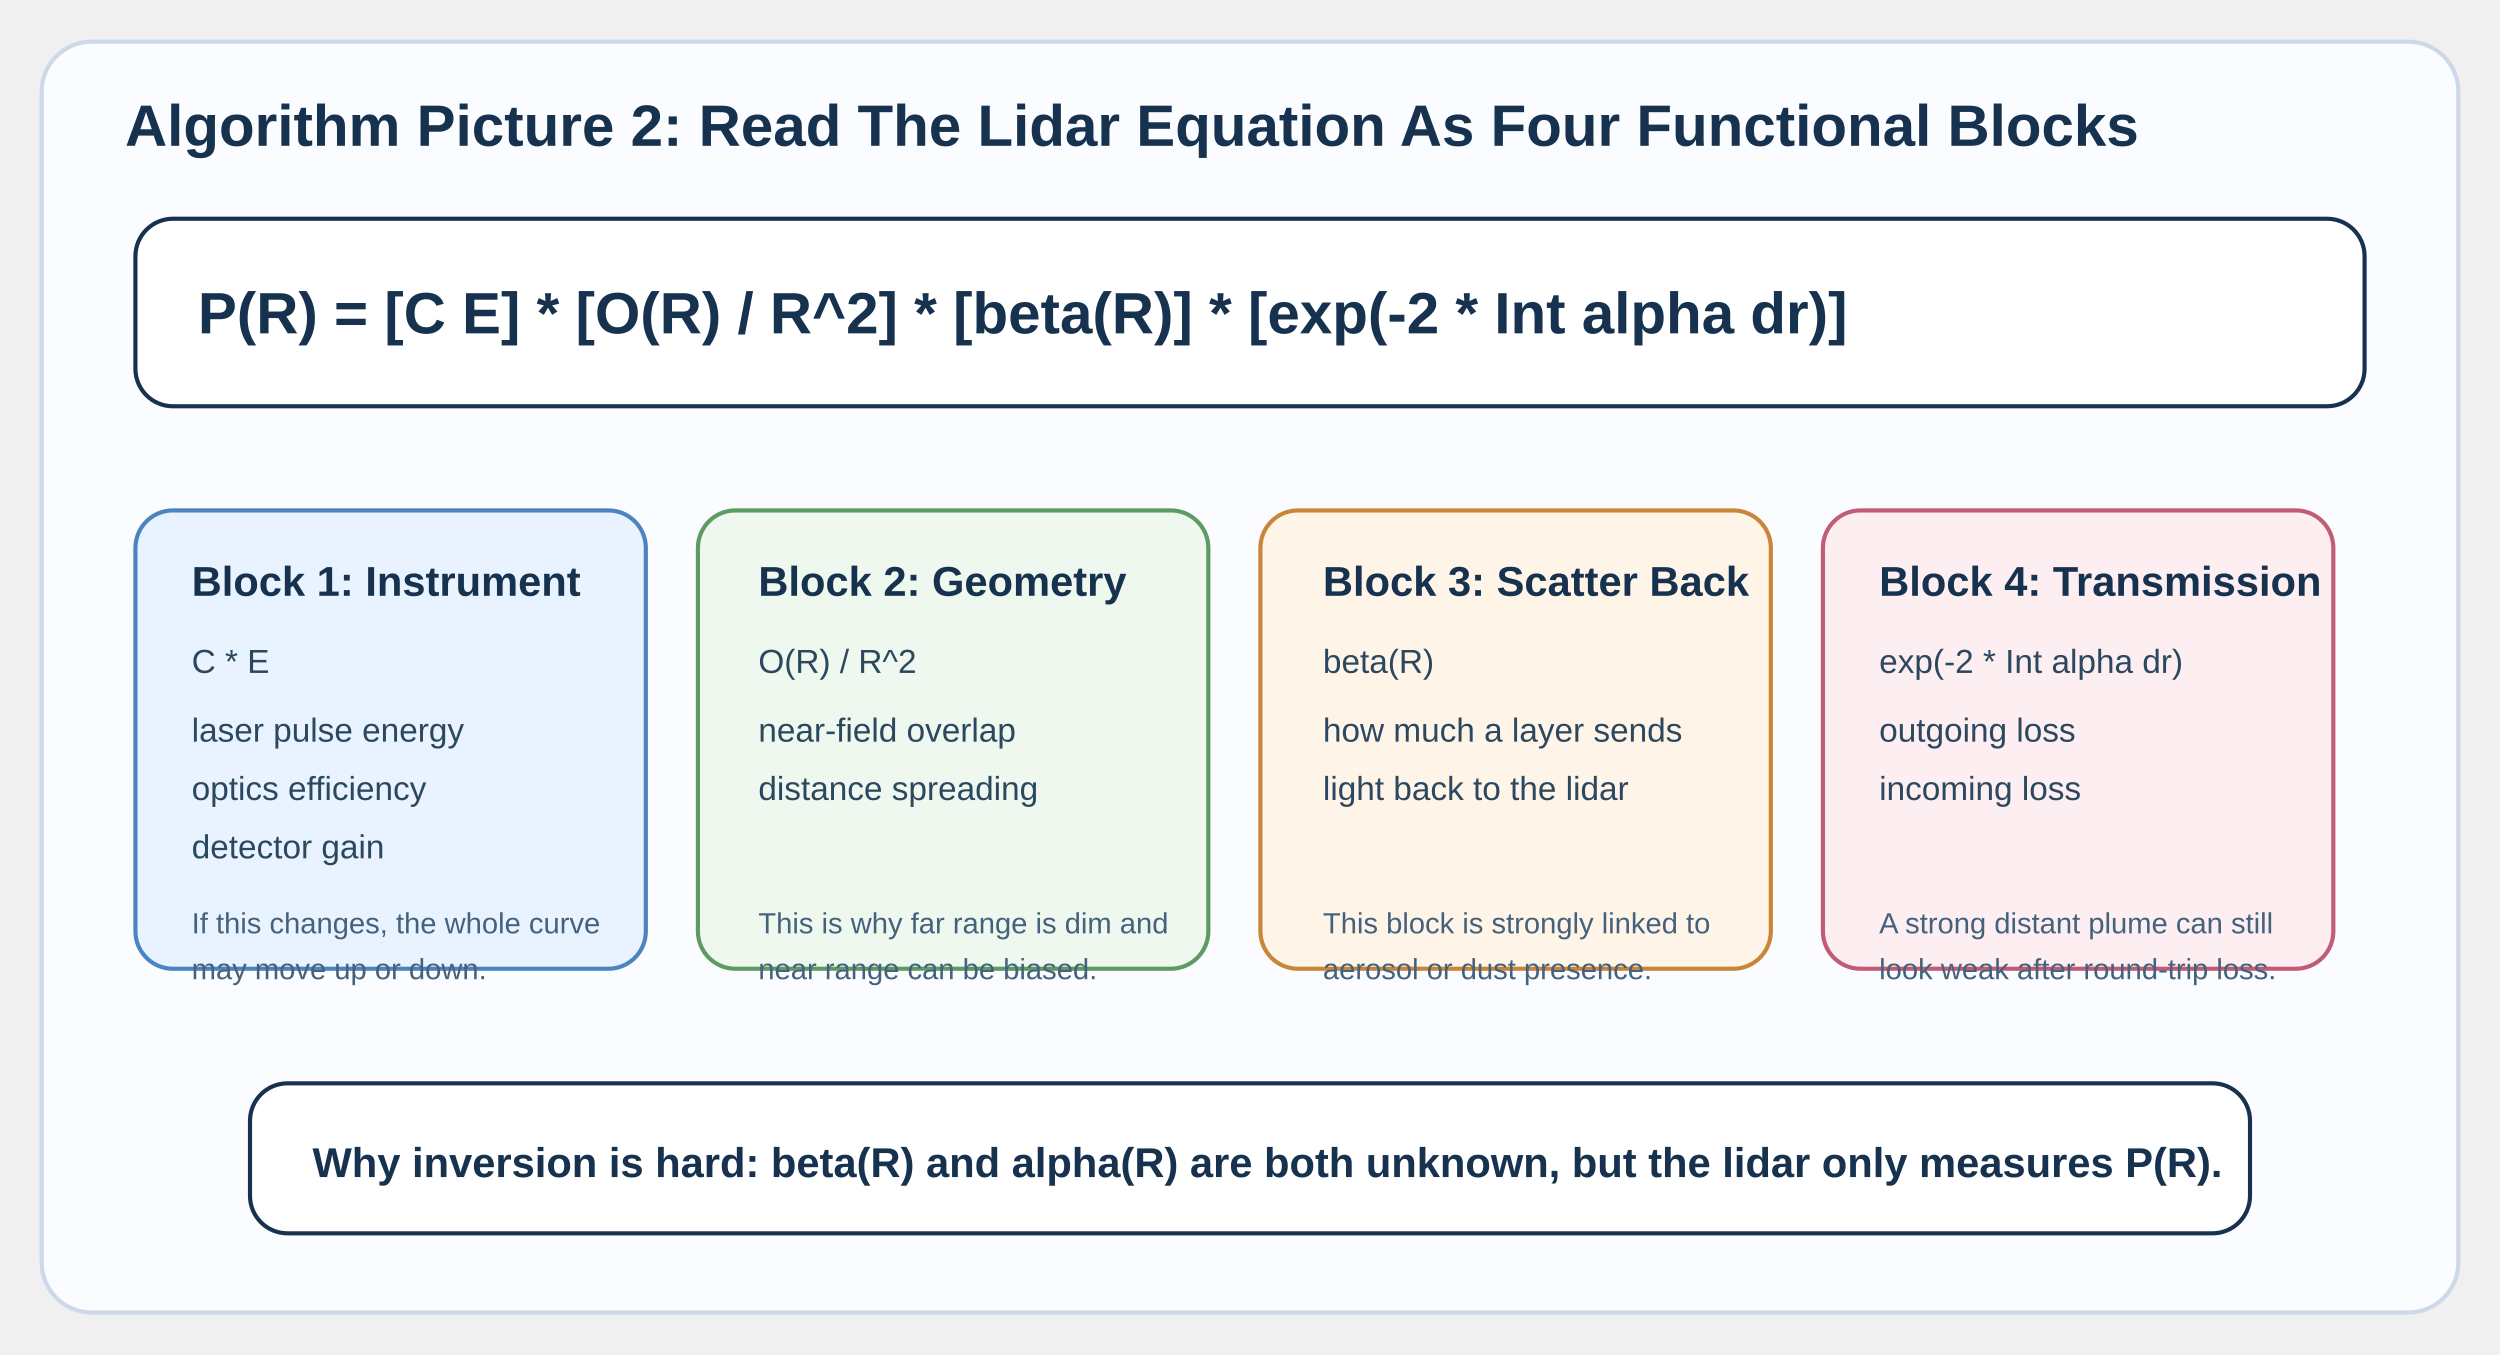
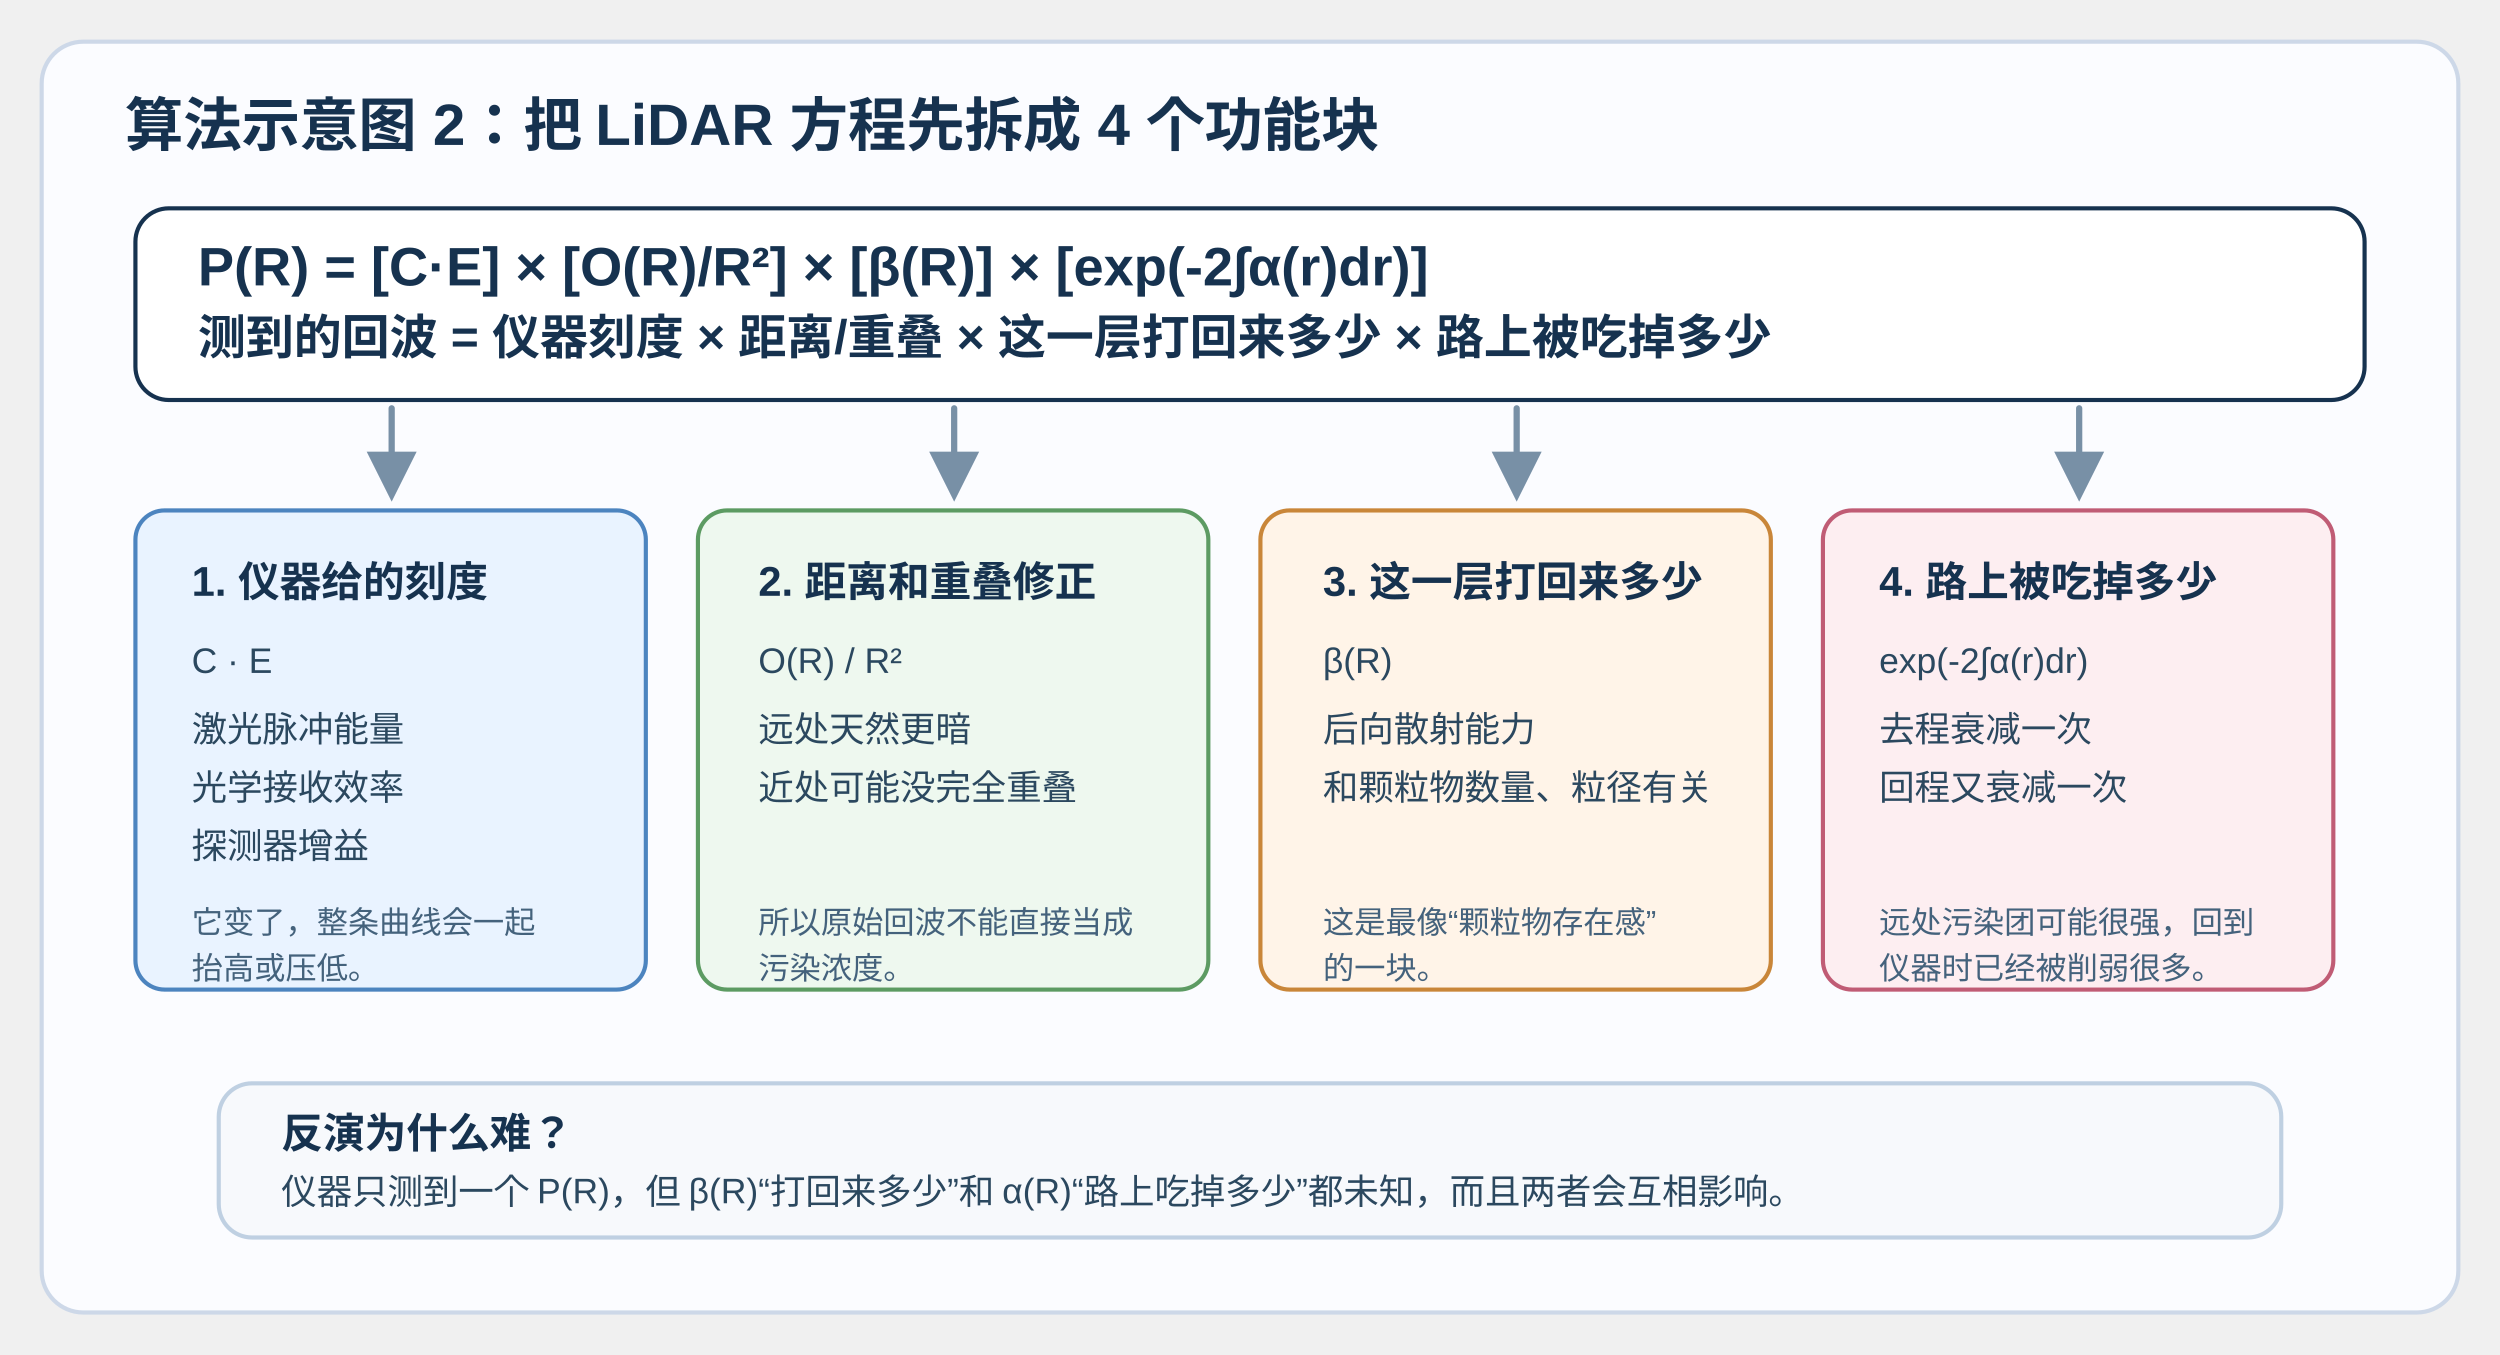
<svg xmlns="http://www.w3.org/2000/svg" width="1200" height="650" viewBox="0 0 1200 650">
  <defs>
    <style>
      .bg { fill:#fbfcff; stroke:#cdd8e8; stroke-width:2; }
      .formula { fill:#ffffff; stroke:#16324f; stroke-width:2; }
      .box1 { fill:#e9f3ff; stroke:#4c84bf; stroke-width:2; }
      .box2 { fill:#eef8ef; stroke:#5c9b62; stroke-width:2; }
      .box3 { fill:#fff4e8; stroke:#c98639; stroke-width:2; }
      .box4 { fill:#fdeef1; stroke:#c05c75; stroke-width:2; }
-       .title { font:700 28px 'Segoe UI', Arial, sans-serif; fill:#16324f; }
-       .equation { font:700 28px 'Consolas', 'Segoe UI', Arial, sans-serif; fill:#16324f; }
-       .label { font:700 20px 'Segoe UI', Arial, sans-serif; fill:#16324f; }
-       .body { font:16px 'Segoe UI', Arial, sans-serif; fill:#2b485f; }
-       .small { font:14px 'Segoe UI', Arial, sans-serif; fill:#44627c; }
+       .hint { fill:#f7f9fc; stroke:#bfd0e2; stroke-width:2; }
+       .title { font:700 28px 'Microsoft YaHei','PingFang SC','Segoe UI',Arial,sans-serif; fill:#16324f; }
+       .equation { font:700 26px 'Consolas','Microsoft YaHei','Segoe UI',Arial,sans-serif; fill:#16324f; }
+       .plain { font:700 23px 'Microsoft YaHei','PingFang SC','Segoe UI',Arial,sans-serif; fill:#16324f; }
+       .label { font:700 20px 'Microsoft YaHei','PingFang SC','Segoe UI',Arial,sans-serif; fill:#16324f; }
+       .body { font:17px 'Microsoft YaHei','PingFang SC','Segoe UI',Arial,sans-serif; fill:#2b485f; }
+       .small { font:15px 'Microsoft YaHei','PingFang SC','Segoe UI',Arial,sans-serif; fill:#44627c; }
+       .arrow { fill:none; stroke:#7890a6; stroke-width:3; stroke-linecap:round; stroke-linejoin:round; }
+       .equals { font:700 28px 'Segoe UI',Arial,sans-serif; fill:#55708a; }
    </style>
+     <marker id="arrowHead" viewBox="0 0 10 10" refX="8" refY="5" markerWidth="8" markerHeight="8" orient="auto-start-reverse">
+       <path d="M 0 0 L 10 5 L 0 10 z" fill="#7890a6" />
+     </marker>
  </defs>
-   <rect x="20" y="20" width="1160" height="610" rx="24" class="bg" />
-   <text x="60" y="70" class="title">Algorithm Picture 2: Read The Lidar Equation As Four Functional Blocks</text>
-   <rect x="65" y="105" width="1070" height="90" rx="18" class="formula" />
-   <text x="95" y="160" class="equation">P(R) = [C E] * [O(R) / R^2] * [beta(R)] * [exp(-2 * Int alpha dr)]</text>
-   <rect x="65" y="245" width="245" height="220" rx="18" class="box1" />
-   <text x="92" y="286" class="label">Block 1: Instrument</text>
-   <text x="92" y="323" class="body">C * E</text>
-   <text x="92" y="356" class="body">laser pulse energy</text>
-   <text x="92" y="384" class="body">optics efficiency</text>
-   <text x="92" y="412" class="body">detector gain</text>
-   <text x="92" y="448" class="small">If this changes, the whole curve</text>
-   <text x="92" y="470" class="small">may move up or down.</text>
-   <rect x="335" y="245" width="245" height="220" rx="18" class="box2" />
-   <text x="364" y="286" class="label">Block 2: Geometry</text>
-   <text x="364" y="323" class="body">O(R) / R^2</text>
-   <text x="364" y="356" class="body">near-field overlap</text>
-   <text x="364" y="384" class="body">distance spreading</text>
-   <text x="364" y="448" class="small">This is why far range is dim and</text>
-   <text x="364" y="470" class="small">near range can be biased.</text>
-   <rect x="605" y="245" width="245" height="220" rx="18" class="box3" />
-   <text x="635" y="286" class="label">Block 3: Scatter Back</text>
-   <text x="635" y="323" class="body">beta(R)</text>
-   <text x="635" y="356" class="body">how much a layer sends</text>
-   <text x="635" y="384" class="body">light back to the lidar</text>
-   <text x="635" y="448" class="small">This block is strongly linked to</text>
-   <text x="635" y="470" class="small">aerosol or dust presence.</text>
-   <rect x="875" y="245" width="245" height="220" rx="18" class="box4" />
-   <text x="902" y="286" class="label">Block 4: Transmission</text>
-   <text x="902" y="323" class="body">exp(-2 * Int alpha dr)</text>
-   <text x="902" y="356" class="body">outgoing loss</text>
-   <text x="902" y="384" class="body">incoming loss</text>
-   <text x="902" y="448" class="small">A strong distant plume can still</text>
-   <text x="902" y="470" class="small">look weak after round-trip loss.</text>
-   <rect x="120" y="520" width="960" height="72" rx="18" class="formula" />
-   <text x="150" y="565" class="label">Why inversion is hard: beta(R) and alpha(R) are both unknown, but the lidar only measures P(R).</text>
+   <rect x="20" y="20" width="1160" height="610" rx="20" class="bg" />
+   <text x="60" y="70" class="title">算法示意图 2：把 LiDAR 方程先拆成 4 个功能块</text>
+   <rect x="65" y="100" width="1070" height="92" rx="16" class="formula" />
+   <text x="95" y="137" class="equation">P(R) = [C·E] × [O(R)/R²] × [β(R)] × [exp(-2∫α(r)dr)]</text>
+   <text x="95" y="170" class="plain">测到的回波 = 仪器刻度 × 距离/重叠 × 这一层打回来多少 × 路上被吃掉多少</text>
+   <rect x="65" y="245" width="245" height="230" rx="14" class="box1" />
+   <text x="92" y="286" class="label">1. 仪器给的刻度</text>
+   <text x="92" y="323" class="body">C · E</text>
+   <text x="92" y="356" class="body">激光脉冲能量</text>
+   <text x="92" y="384" class="body">光学接收效率</text>
+   <text x="92" y="412" class="body">探测器增益</text>
+   <text x="92" y="448" class="small">它变了，整条曲线会一起</text>
+   <text x="92" y="470" class="small">抬高或压低。</text>
+   <rect x="335" y="245" width="245" height="230" rx="14" class="box2" />
+   <text x="364" y="286" class="label">2. 距离和重叠修正</text>
+   <text x="364" y="323" class="body">O(R) / R²</text>
+   <text x="364" y="356" class="body">远处天然更暗</text>
+   <text x="364" y="384" class="body">近处可能没完全重叠</text>
+   <text x="364" y="448" class="small">所以原始回波不能直接当成</text>
+   <text x="364" y="470" class="small">污染浓度。</text>
+   <rect x="605" y="245" width="245" height="230" rx="14" class="box3" />
+   <text x="635" y="286" class="label">3. 这一层打回来多少</text>
+   <text x="635" y="323" class="body">β(R)</text>
+   <text x="635" y="356" class="body">后向散射能力</text>
+   <text x="635" y="384" class="body">和颗粒物数量、粒径有关</text>
+   <text x="635" y="448" class="small">这是最像“颗粒物存在感”</text>
+   <text x="635" y="470" class="small">的一块。</text>
+   <rect x="875" y="245" width="245" height="230" rx="14" class="box4" />
+   <text x="902" y="286" class="label">4. 路上被吃掉多少</text>
+   <text x="902" y="323" class="body">exp(-2∫α(r)dr)</text>
+   <text x="902" y="356" class="body">去程衰减一次</text>
+   <text x="902" y="384" class="body">回程又衰减一次</text>
+   <text x="902" y="448" class="small">远处污染团可能很强，回到</text>
+   <text x="902" y="470" class="small">仪器时已经被削弱很多。</text>
+   <path d="M 188 196 L 188 236" class="arrow" marker-end="url(#arrowHead)" />
+   <path d="M 458 196 L 458 236" class="arrow" marker-end="url(#arrowHead)" />
+   <path d="M 728 196 L 728 236" class="arrow" marker-end="url(#arrowHead)" />
+   <path d="M 998 196 L 998 236" class="arrow" marker-end="url(#arrowHead)" />
+   <rect x="105" y="520" width="990" height="74" rx="16" class="hint" />
+   <text x="135" y="551" class="label">反演为什么难？</text>
+   <text x="135" y="578" class="body">仪器只测到一个 P(R)，但 β(R)“打回来多少”和 α(R)“路上吃掉多少”都未知，而且两者会互相影响。</text>
</svg>
